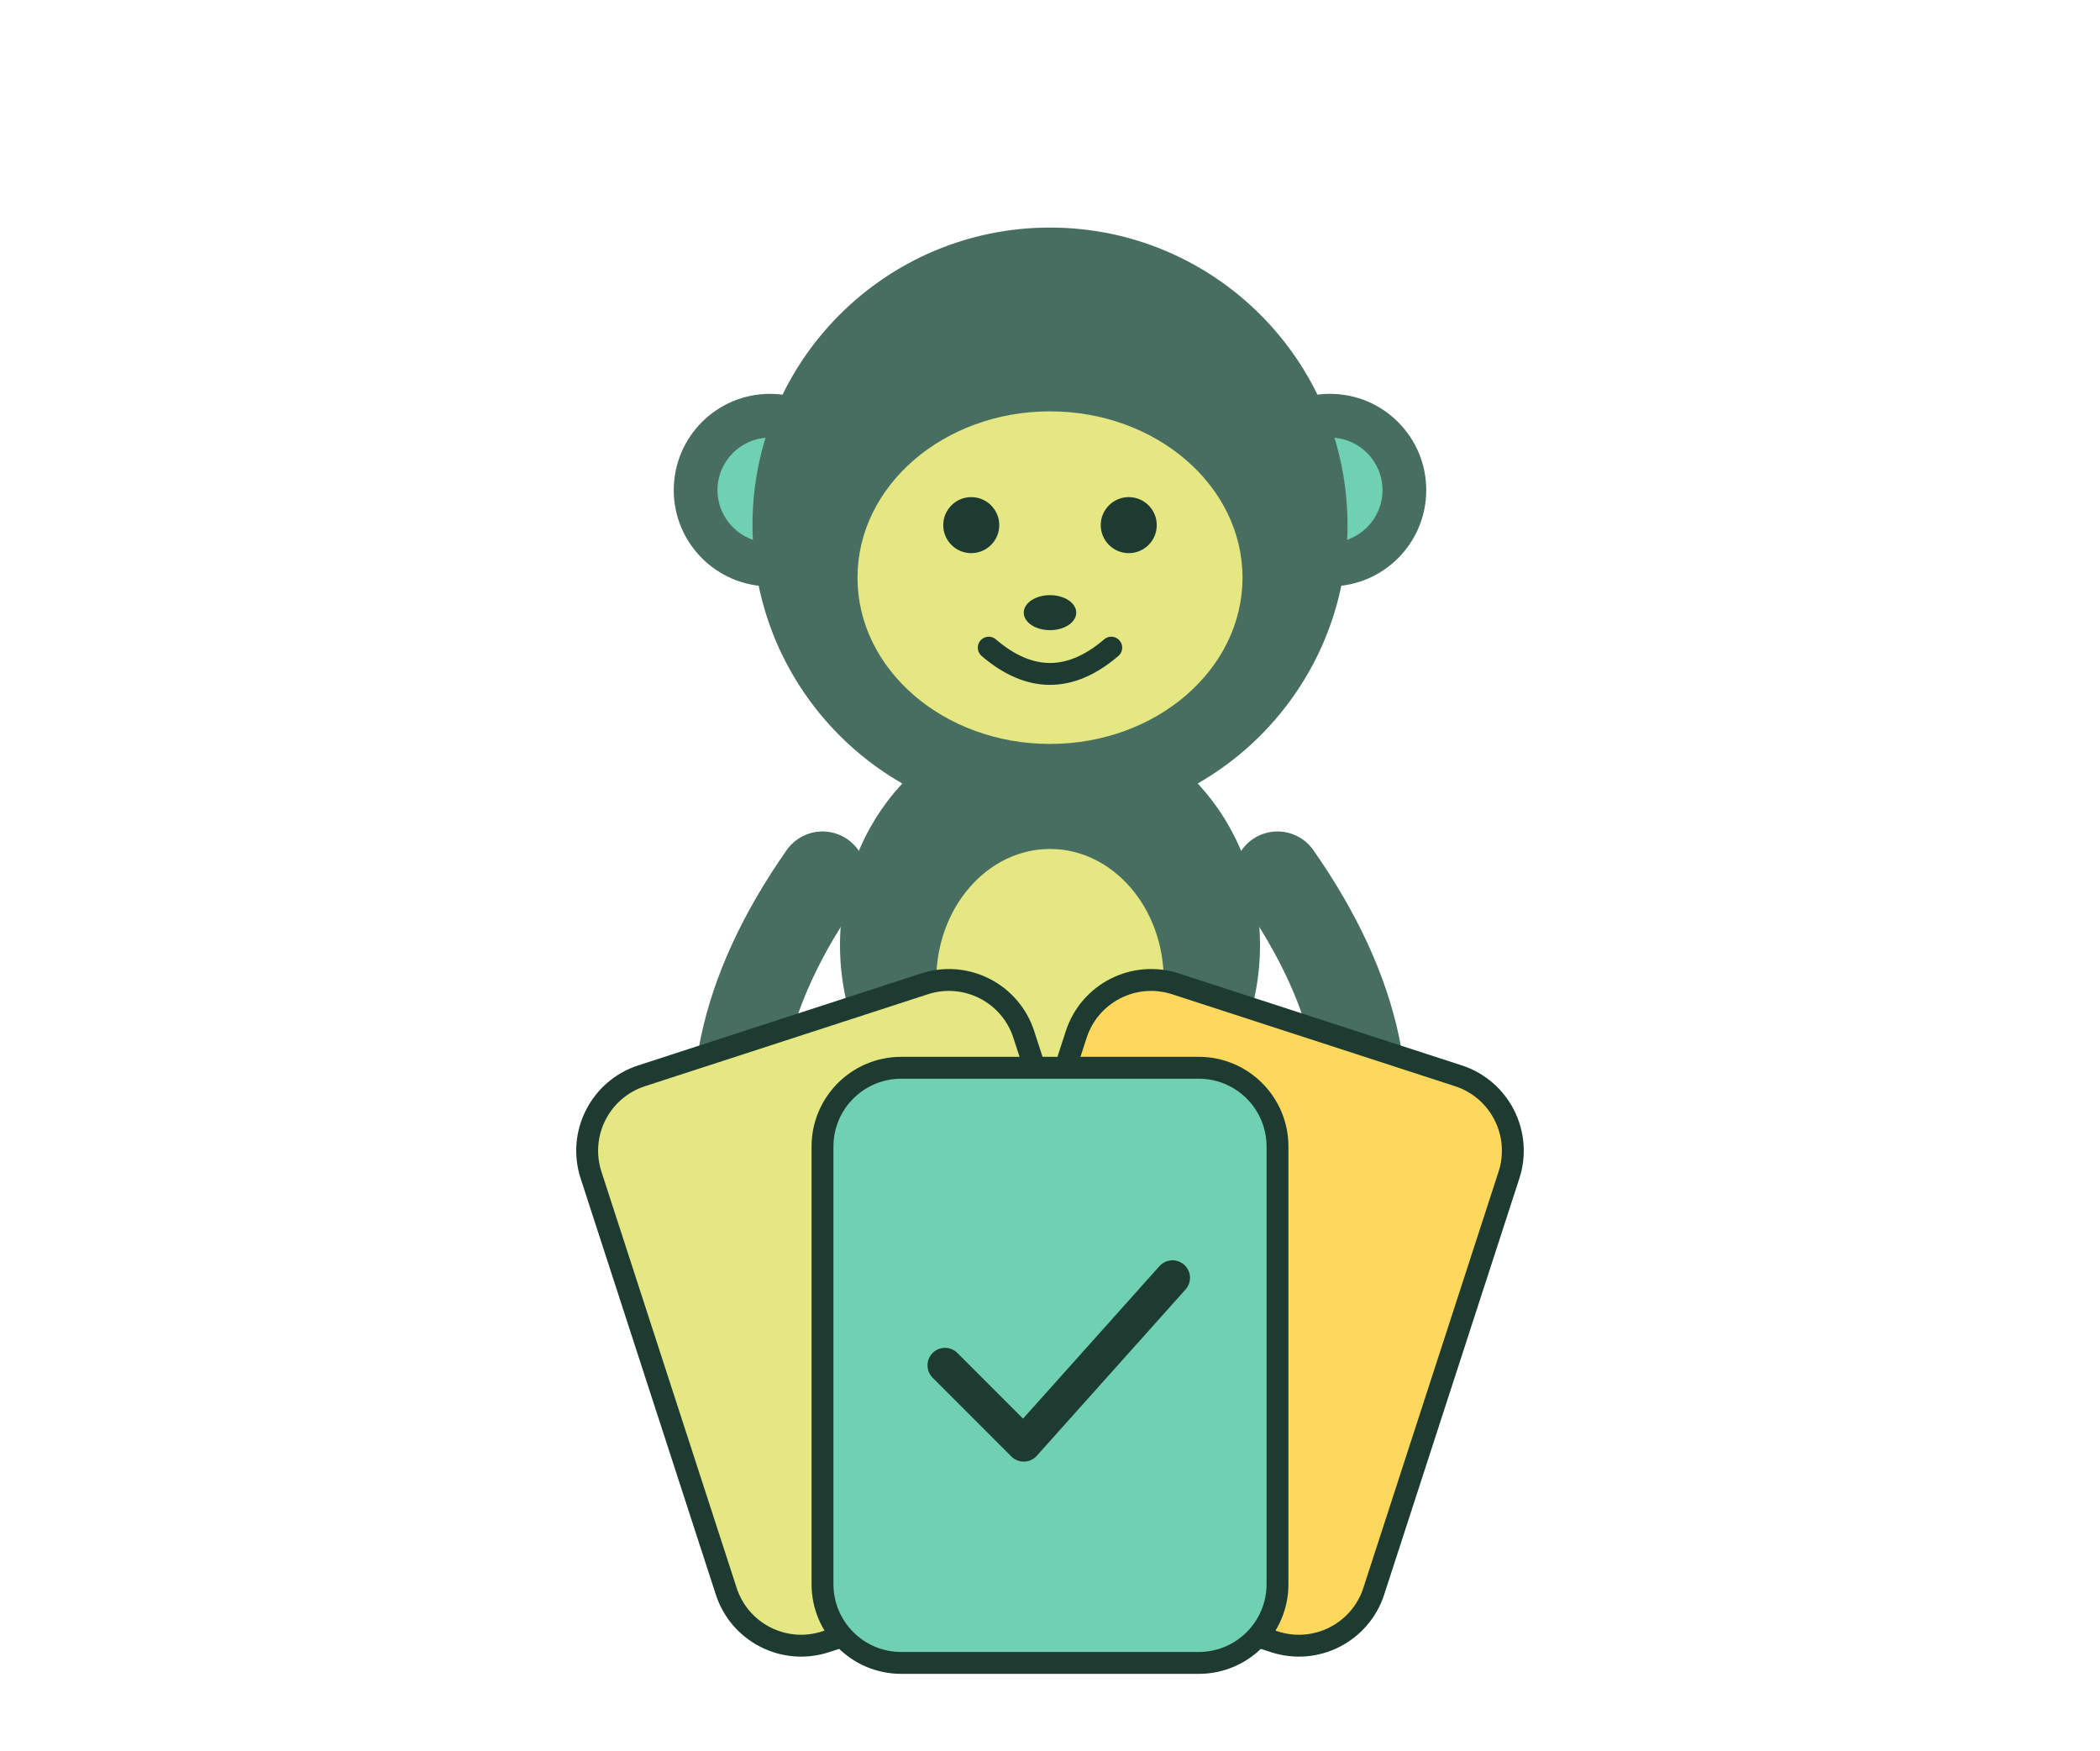
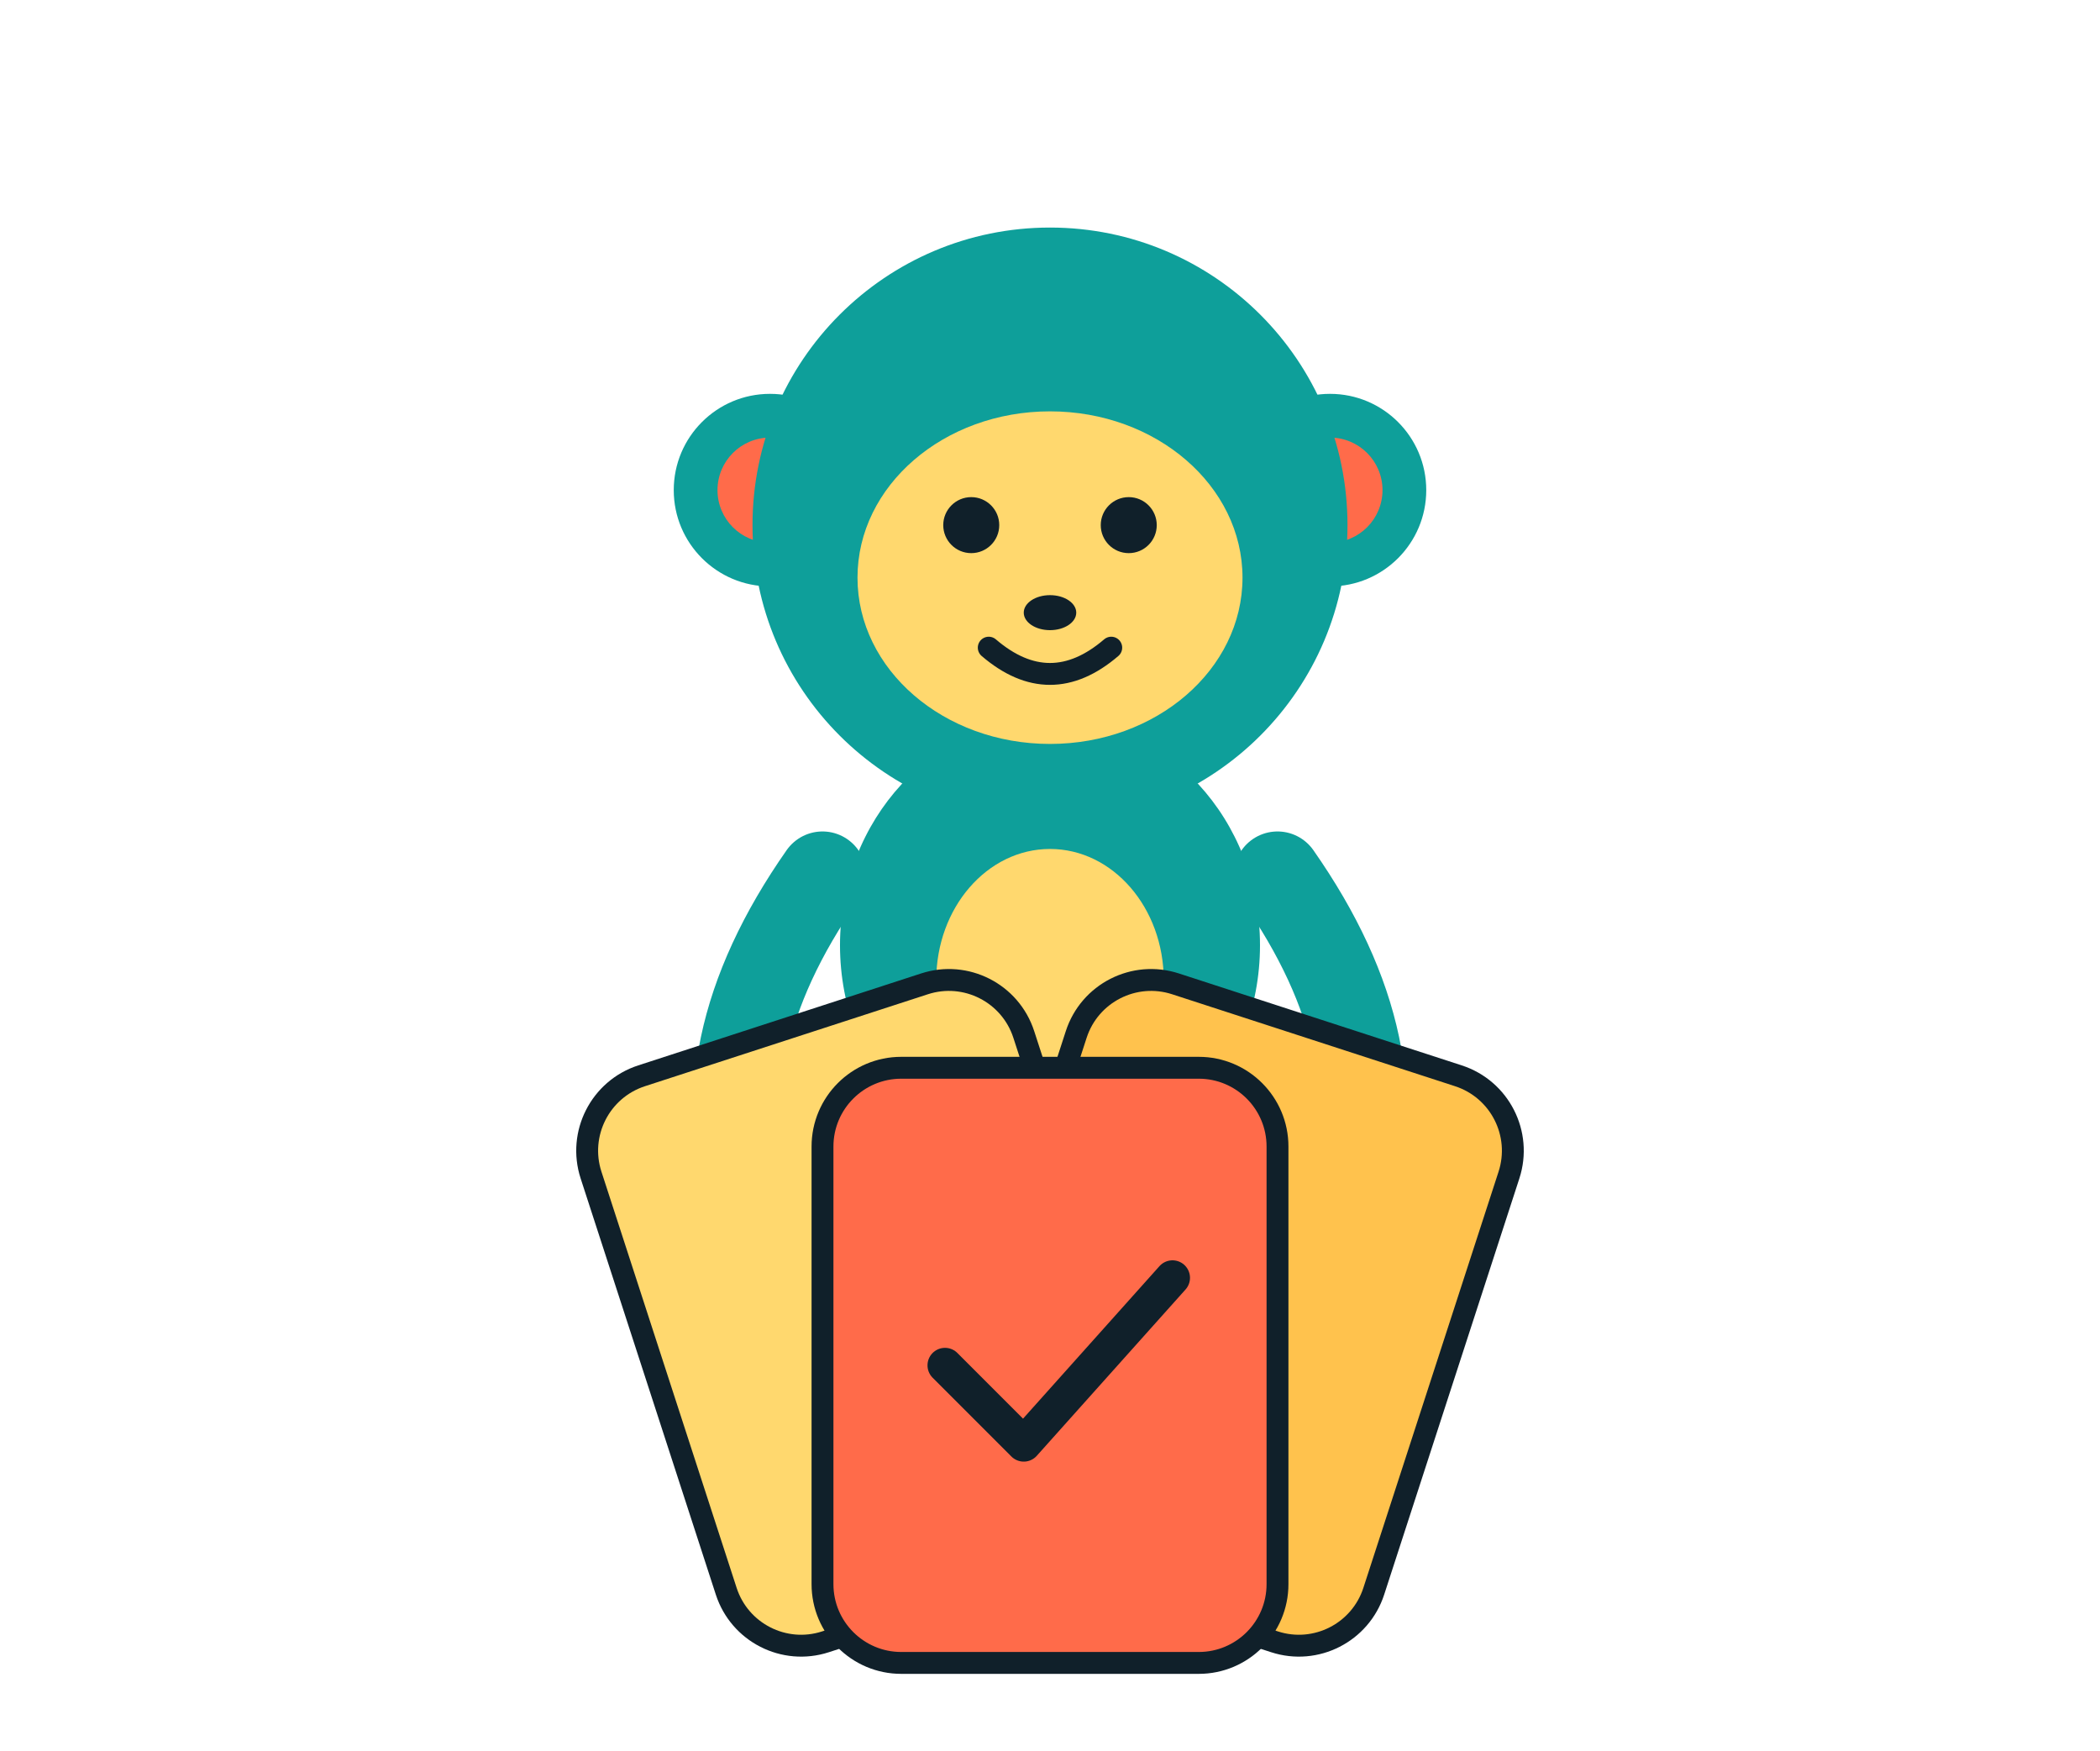
<svg xmlns="http://www.w3.org/2000/svg" viewBox="0 0 240 200" width="240" height="200" fill="none">
  <g transform="translate(120 60)">
-     <ellipse cx="0" cy="48" rx="24" ry="26" fill="#476E61" />
-     <ellipse cx="0" cy="52" rx="13" ry="15" fill="#E4E782" />
-     <path d="M-26 40 Q-40 60 -34 78" stroke="#476E61" stroke-width="10" stroke-linecap="round" fill="none" />
-     <path d="M26 40 Q40 60 34 78" stroke="#476E61" stroke-width="10" stroke-linecap="round" fill="none" />
-     <circle cx="-32" cy="-4" r="11" fill="#476E61" />
-     <circle cx="-32" cy="-4" r="6" fill="#70D0B2" />
-     <circle cx="32" cy="-4" r="11" fill="#476E61" />
-     <circle cx="32" cy="-4" r="6" fill="#70D0B2" />
-     <circle cx="0" cy="0" r="34" fill="#476E61" />
-     <ellipse cx="0" cy="6" rx="22" ry="19" fill="#E4E782" />
-     <circle cx="-9" cy="0" r="3.2" fill="#1E3B31" />
-     <circle cx="9" cy="0" r="3.2" fill="#1E3B31" />
-     <ellipse cx="0" cy="10" rx="3" ry="2" fill="#1E3B31" />
-     <path d="M-7 14 Q0 20 7 14" stroke="#1E3B31" stroke-width="2.5" stroke-linecap="round" />
+     <ellipse cx="0" cy="48" rx="24" ry="26" fill="#0E9F9A" />
+     <ellipse cx="0" cy="52" rx="13" ry="15" fill="#FFD86E" />
+     <path d="M-26 40 Q-40 60 -34 78" stroke="#0E9F9A" stroke-width="10" stroke-linecap="round" fill="none" />
+     <path d="M26 40 Q40 60 34 78" stroke="#0E9F9A" stroke-width="10" stroke-linecap="round" fill="none" />
+     <circle cx="-32" cy="-4" r="11" fill="#0E9F9A" />
+     <circle cx="-32" cy="-4" r="6" fill="#FF6B4A" />
+     <circle cx="32" cy="-4" r="11" fill="#0E9F9A" />
+     <circle cx="32" cy="-4" r="6" fill="#FF6B4A" />
+     <circle cx="0" cy="0" r="34" fill="#0E9F9A" />
+     <ellipse cx="0" cy="6" rx="22" ry="19" fill="#FFD86E" />
+     <circle cx="-9" cy="0" r="3.2" fill="#10202A" />
+     <circle cx="9" cy="0" r="3.2" fill="#10202A" />
+     <ellipse cx="0" cy="10" rx="3" ry="2" fill="#10202A" />
+     <path d="M-7 14 Q0 20 7 14" stroke="#10202A" stroke-width="2.5" stroke-linecap="round" />
  </g>
-   <rect x="74" y="116" width="52" height="68" rx="9" fill="#E4E782" stroke="#1E3B31" stroke-width="2.5" transform="rotate(-18 100 150)" />
-   <rect x="114" y="116" width="52" height="68" rx="9" fill="#FDD85C" stroke="#1E3B31" stroke-width="2.5" transform="rotate(18 140 150)" />
-   <rect x="94" y="122" width="52" height="68" rx="9" fill="#70D0B2" stroke="#1E3B31" stroke-width="2.5" transform="rotate(0 120 156)" />
-   <path d="M108 156 L117 165 L134 146" stroke="#1E3B31" stroke-width="4" stroke-linecap="round" stroke-linejoin="round" />
+   <rect x="74" y="116" width="52" height="68" rx="9" fill="#FFD86E" stroke="#10202A" stroke-width="2.5" transform="rotate(-18 100 150)" />
+   <rect x="114" y="116" width="52" height="68" rx="9" fill="#FFC24D" stroke="#10202A" stroke-width="2.5" transform="rotate(18 140 150)" />
+   <rect x="94" y="122" width="52" height="68" rx="9" fill="#FF6B4A" stroke="#10202A" stroke-width="2.5" transform="rotate(0 120 156)" />
+   <path d="M108 156 L117 165 L134 146" stroke="#10202A" stroke-width="4" stroke-linecap="round" stroke-linejoin="round" />
</svg>
